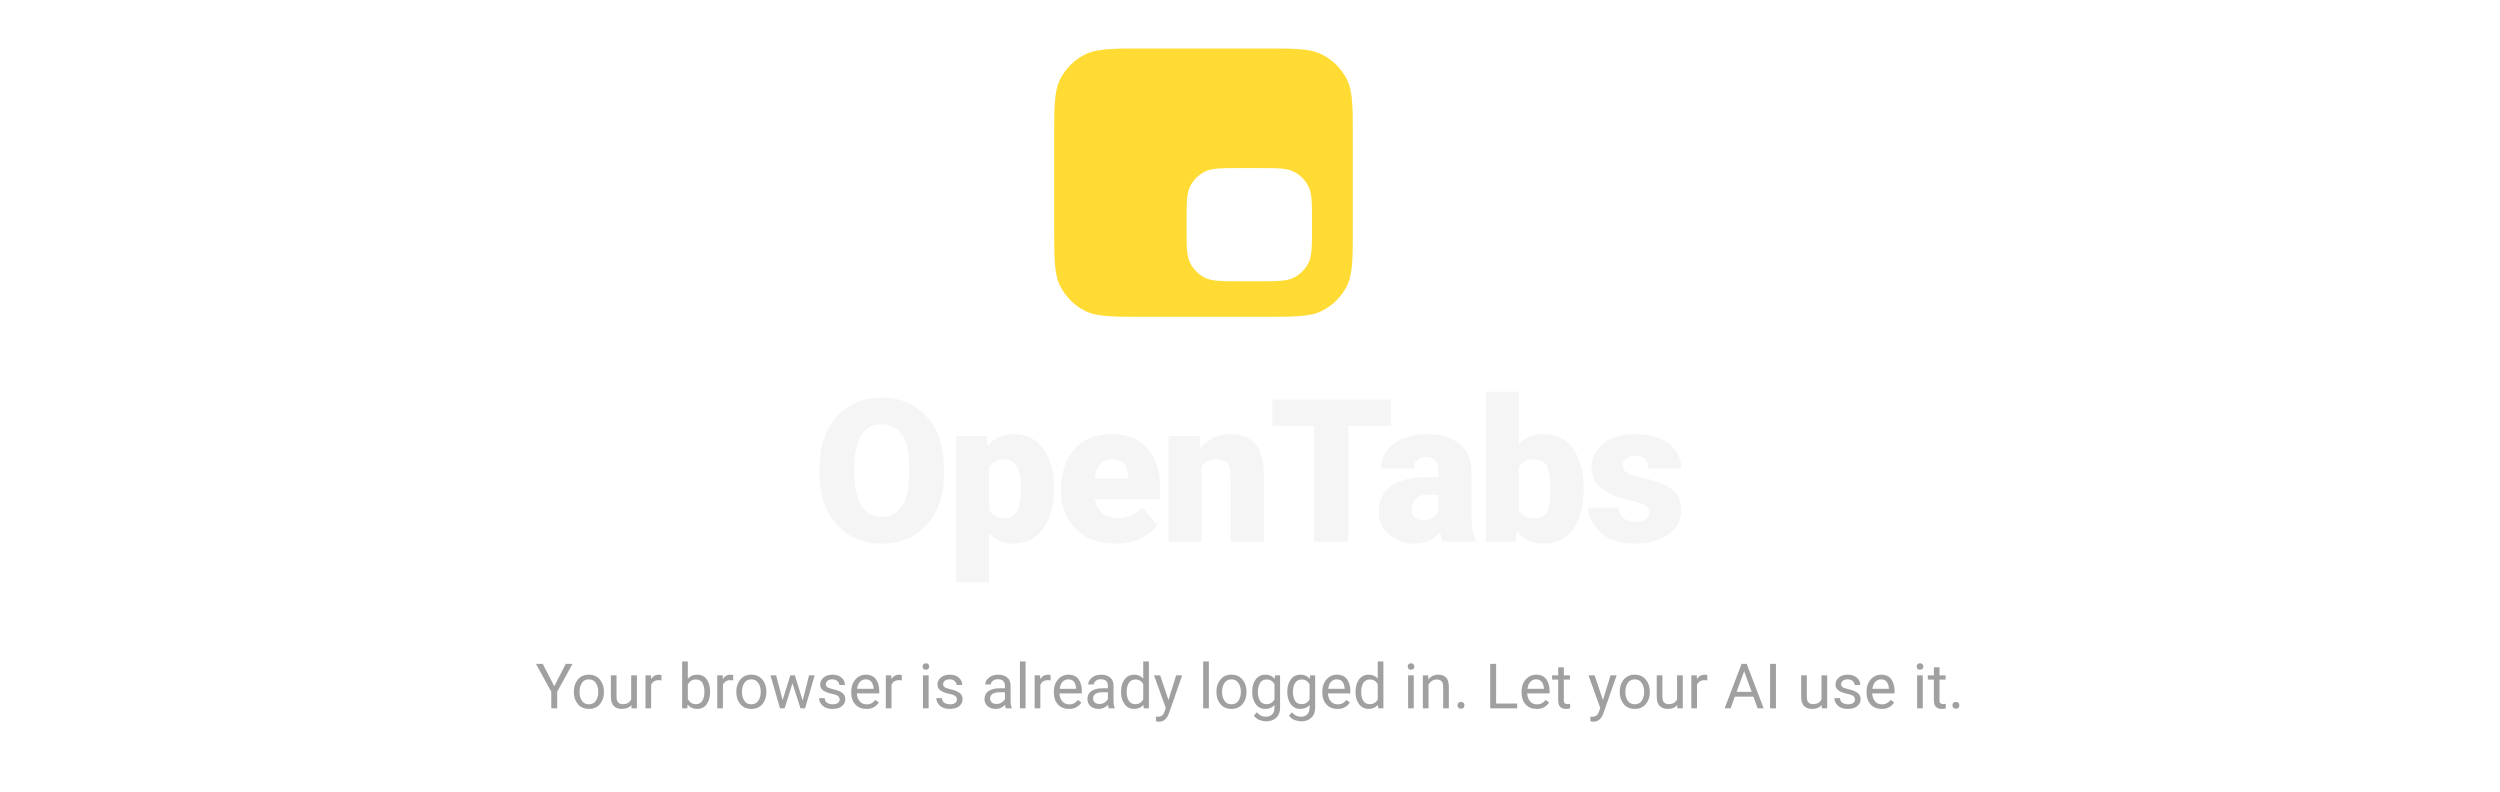
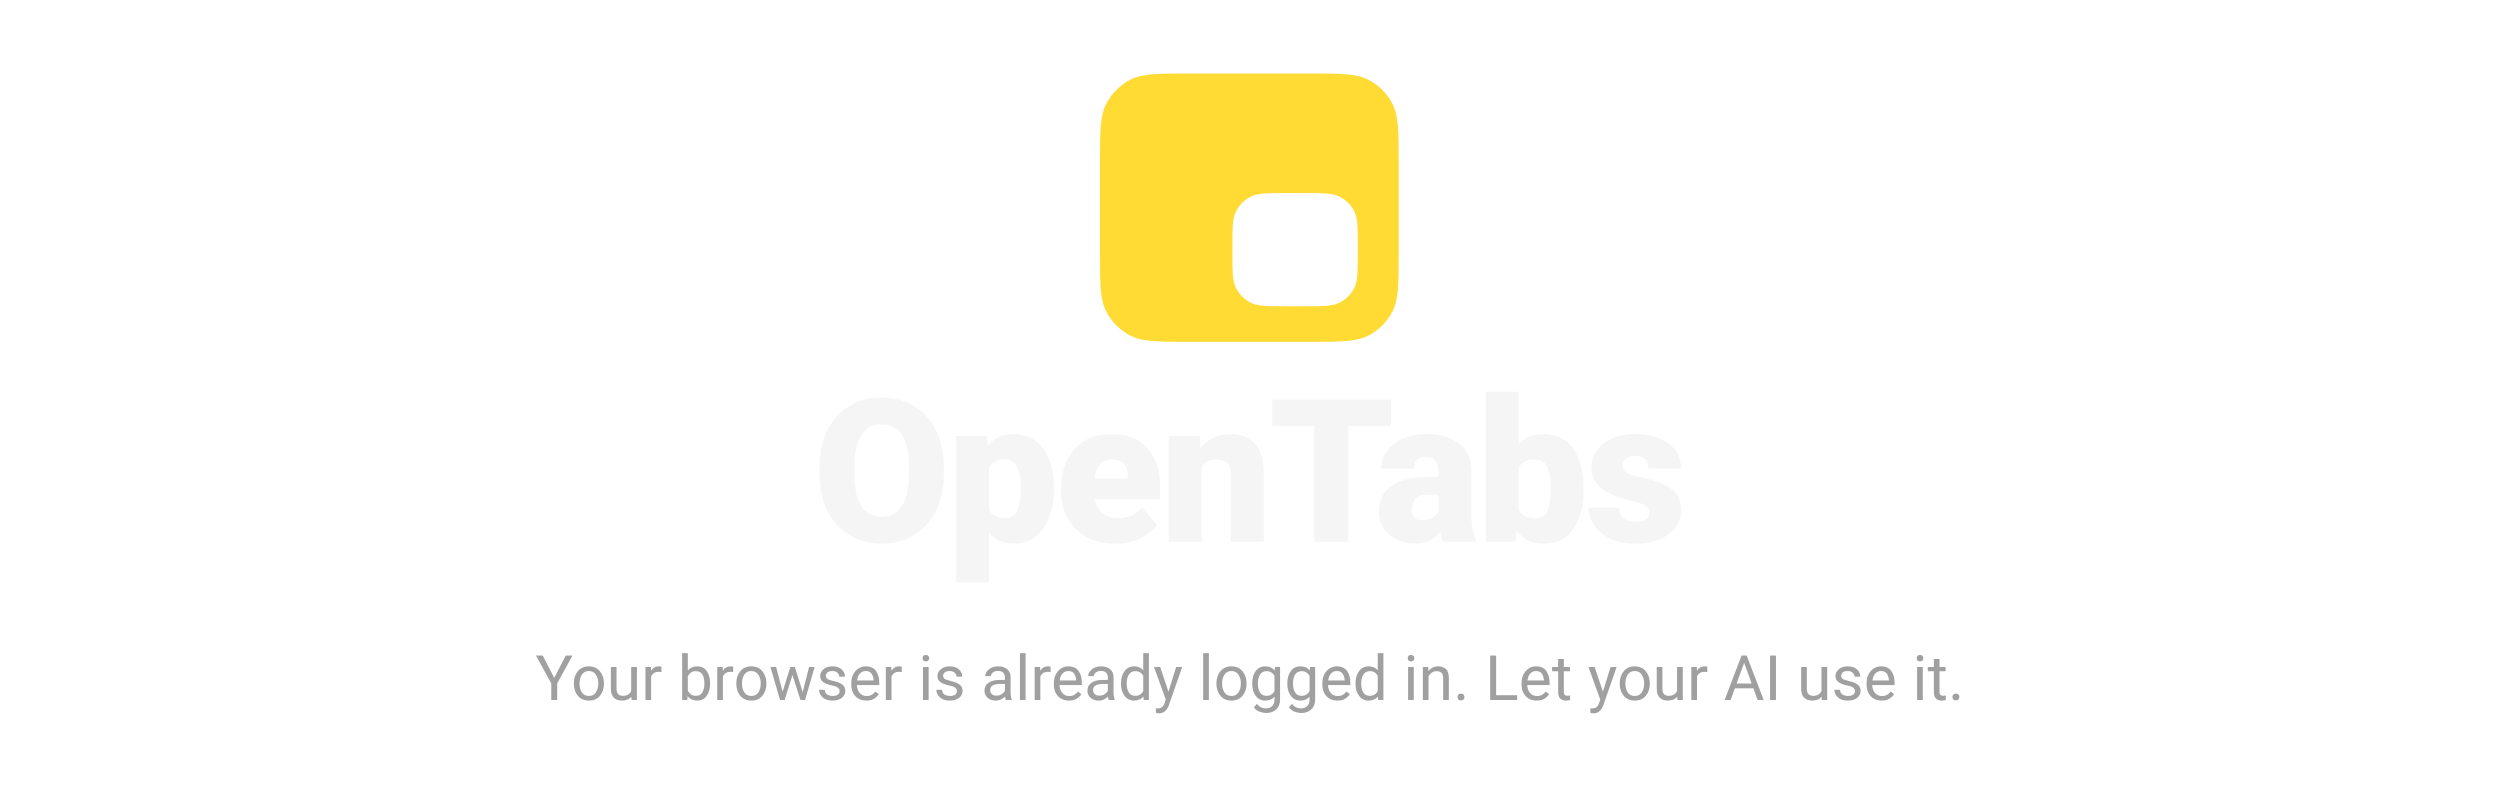
<svg xmlns="http://www.w3.org/2000/svg" viewBox="0 0 600 190" width="600" height="190">
-   <g transform="translate(253, 8) scale(0.14)">
+   <g transform="translate(264, 14) scale(0.14)">
    <path fill="#FFDB33" fill-rule="evenodd" d="       M 358.4 26 c 53.765 0 80.648 0 101.183 10.463 a 96 96 0 0 1 41.953 41.953 c 10.463 20.535 10.463 47.418 10.463 101.183 L 512 332.4 c 0 53.765 0 80.648 -10.463 101.183 a 96 96 0 0 1 -41.953 41.953 c -20.535 10.463 -47.418 10.463 -101.183 10.463 L 153.6 486 c -53.765 0 -80.648 0 -101.183 -10.463 a 96 96 0 0 1 -41.953 -41.953 c -10.463 -20.535 -10.463 -47.418 -10.463 -101.183 L 0 179.6 c 0 -53.765 0 -80.648 10.463 -101.183 a 96 96 0 0 1 41.953 -41.953 c 20.535 -10.463 47.418 -10.463 101.183 -10.463 Z       M 350.8 231 c 31.923 0 47.885 0 60.078 6.213 a 57 57 0 0 1 24.91 24.91 c 6.213 12.193 6.213 28.154 6.213 60.078 L 442 333.8 c 0 31.923 0 47.885 -6.213 60.078 a 57 57 0 0 1 -24.91 24.91 c -12.193 6.213 -28.154 6.213 -60.078 6.213 L 318.2 425 c -31.923 0 -47.885 0 -60.078 -6.213 a 57 57 0 0 1 -24.91 -24.91 c -6.213 -12.193 -6.213 -28.154 -6.213 -60.078 L 227 322.2 c 0 -31.923 0 -47.885 6.213 -60.078 a 57 57 0 0 1 24.91 -24.91 c 12.193 -6.213 28.154 -6.213 60.078 -6.213 Z     " />
  </g>
  <text x="300" y="130" font-family="system-ui, -apple-system, 'Segoe UI', Roboto, sans-serif" font-size="48" font-weight="900" fill="#f5f5f5" text-anchor="middle" letter-spacing="-1">OpenTabs</text>
-   <text x="300" y="170" font-family="system-ui, -apple-system, 'Segoe UI', Roboto, sans-serif" font-size="15" fill="#a0a0a0" text-anchor="middle">Your browser is already logged in. Let your AI use it.</text>
+   <text x="300" y="168" font-family="system-ui, -apple-system, 'Segoe UI', Roboto, sans-serif" font-size="15" fill="#a0a0a0" text-anchor="middle">Your browser is already logged in. Let your AI use it.</text>
</svg>
